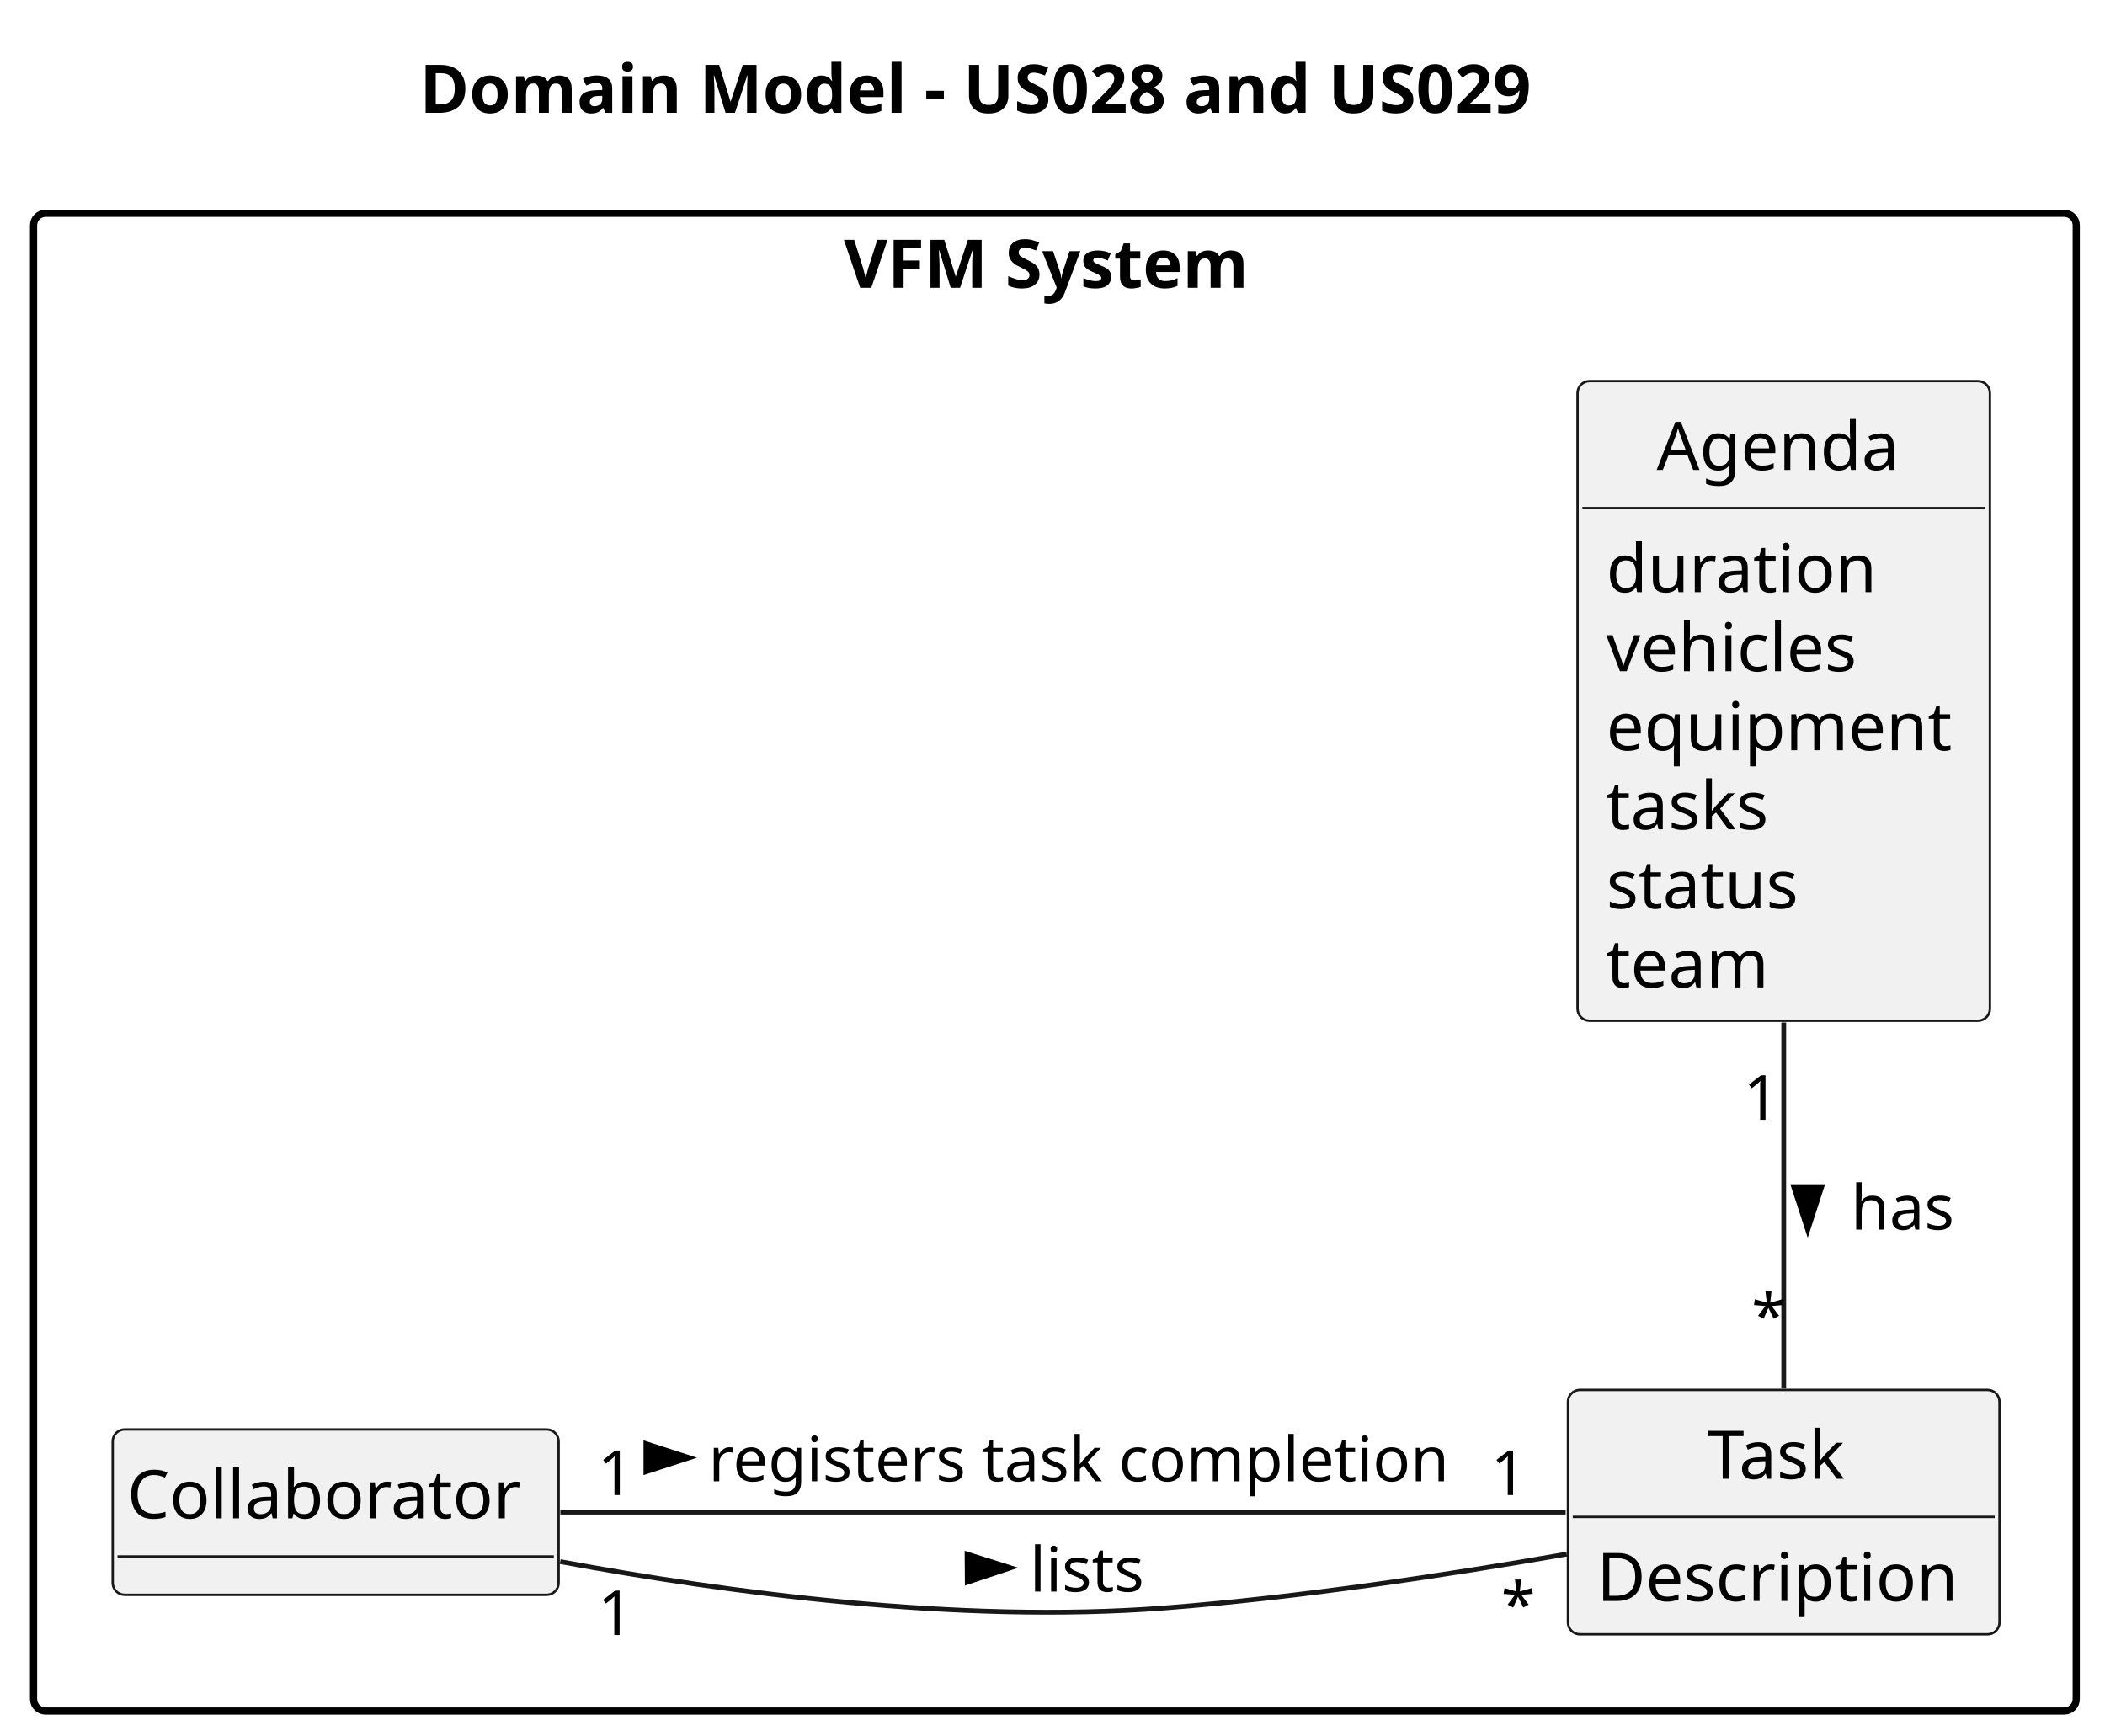
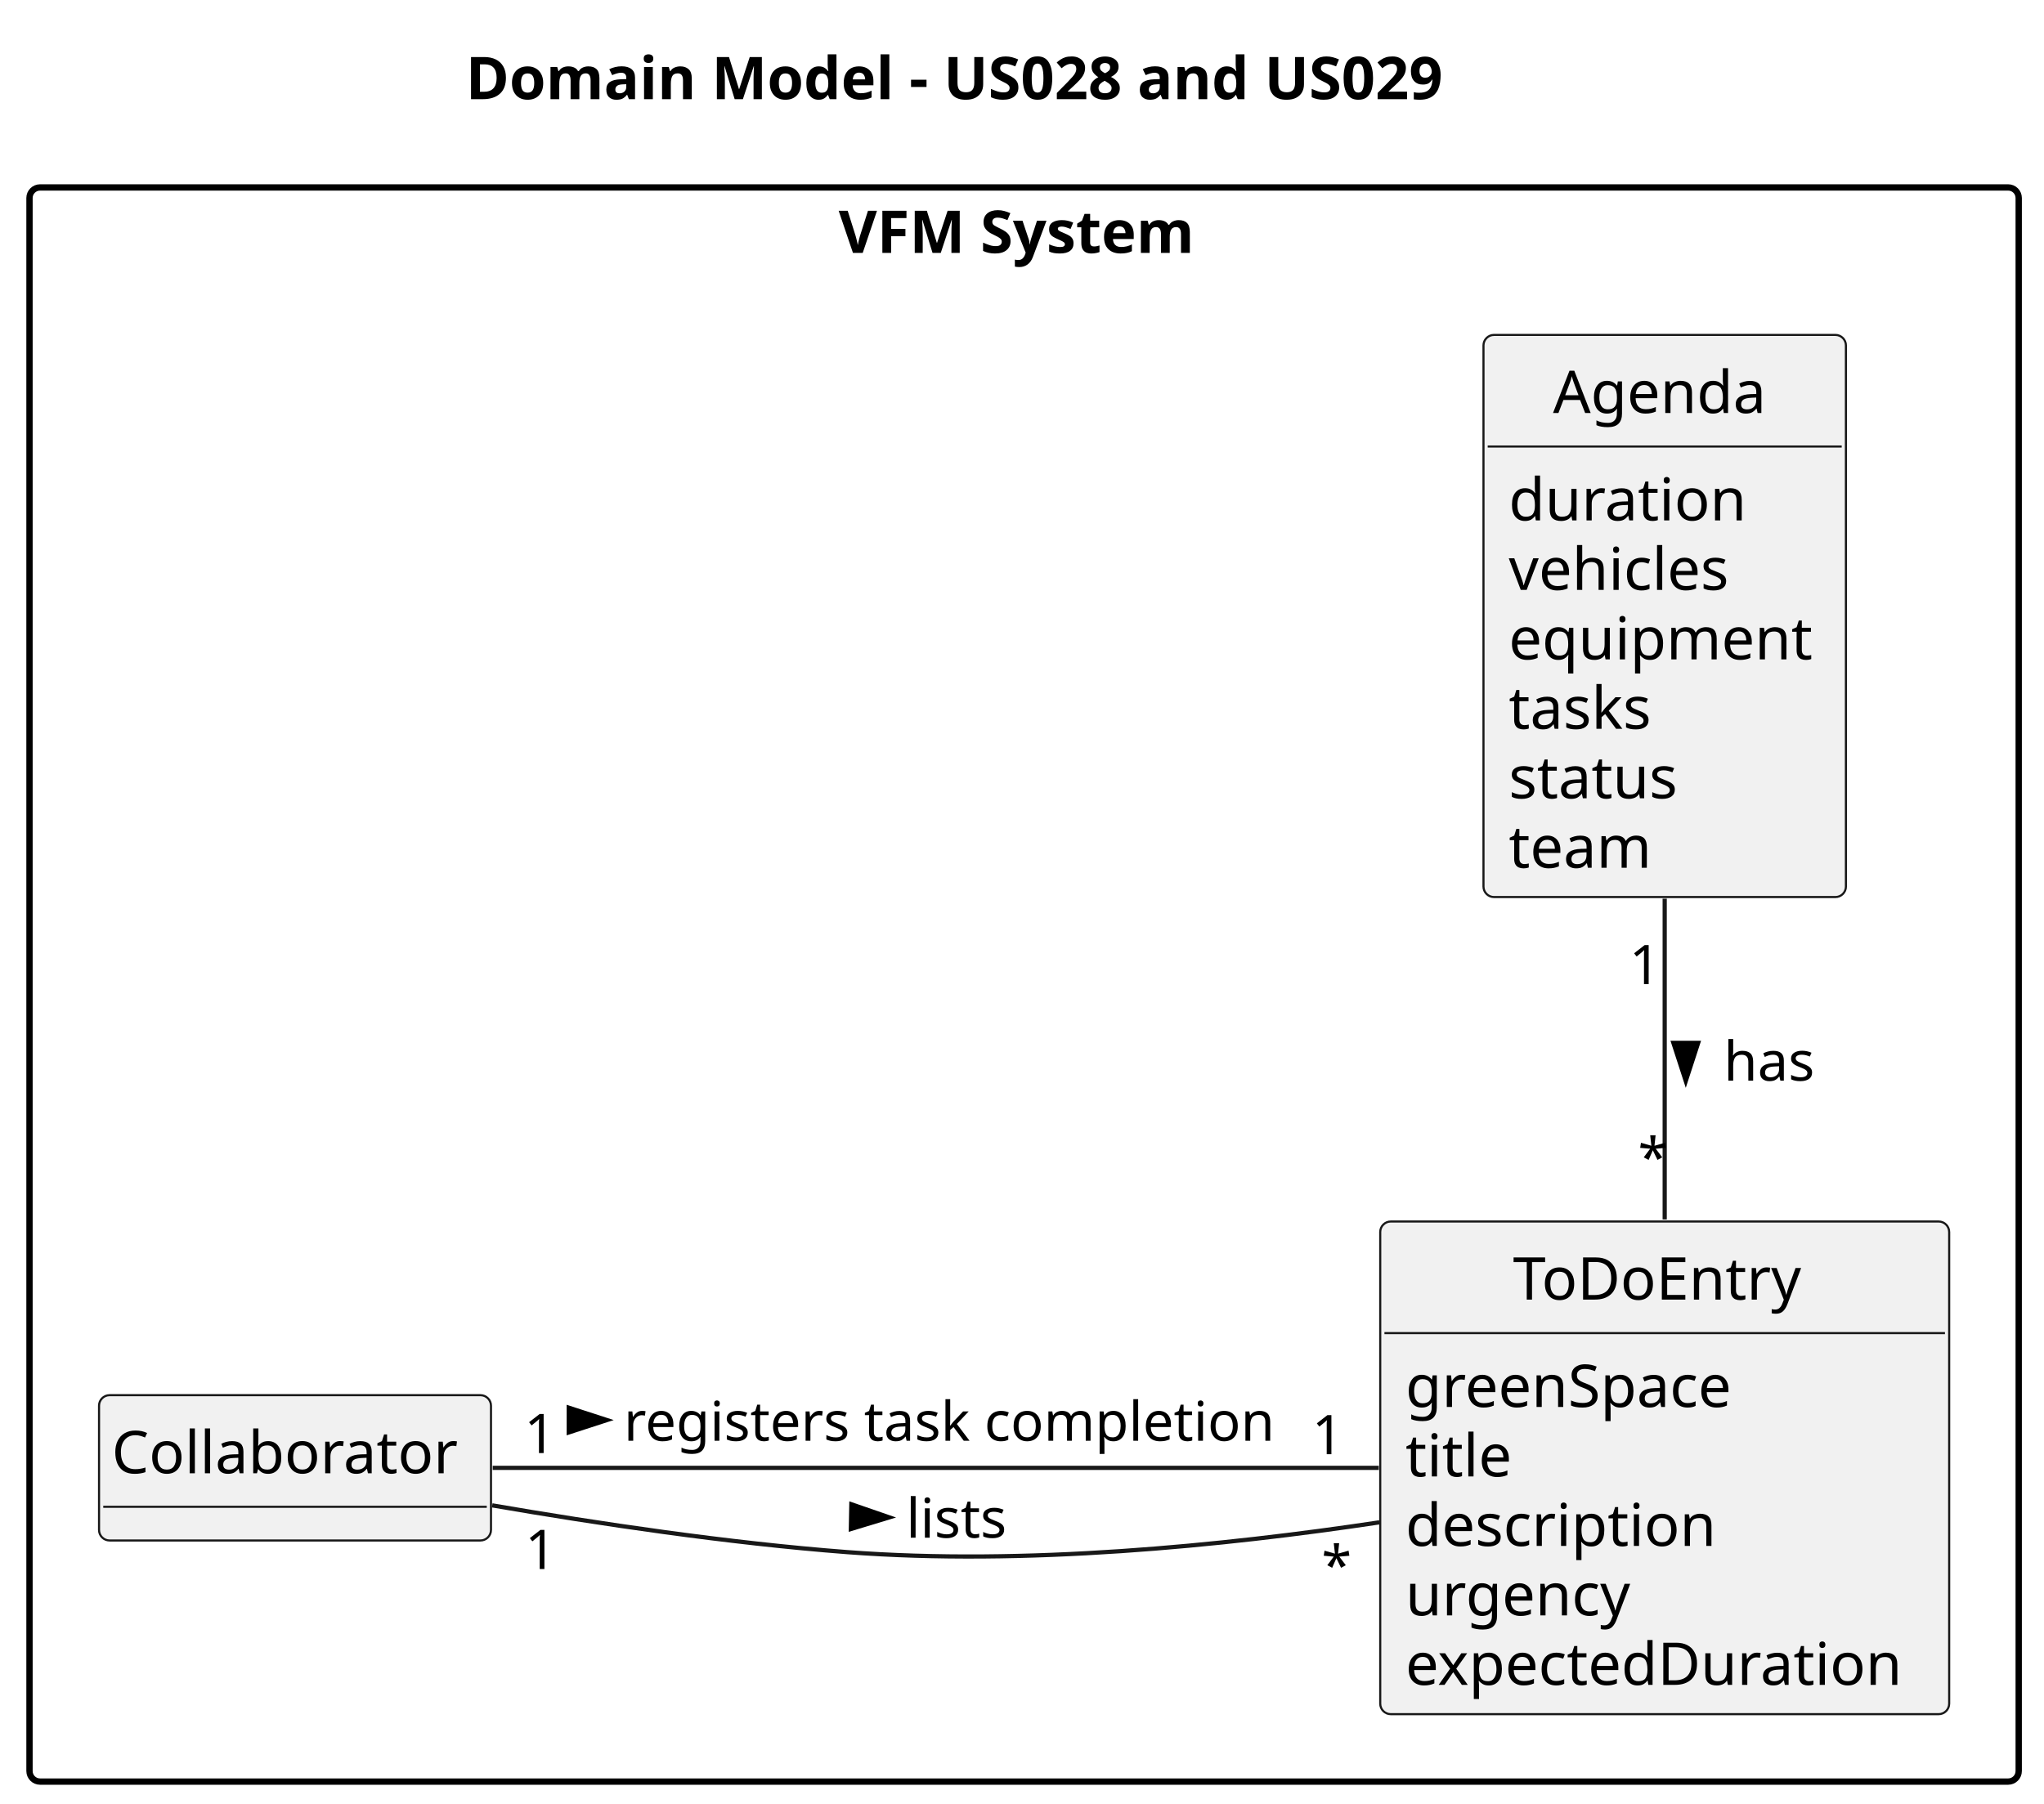
- <svg xmlns="http://www.w3.org/2000/svg" contentStyleType="text/css" height="362px" preserveAspectRatio="none" style="width:439px;height:362px;background:#FFFFFF;" version="1.1" viewBox="0 0 439 362" width="439px" zoomAndPan="magnify">
+ <svg xmlns="http://www.w3.org/2000/svg" contentStyleType="text/css" height="428px" preserveAspectRatio="none" style="width:485px;height:428px;background:#FFFFFF;" version="1.1" viewBox="0 0 485 428" width="485px" zoomAndPan="magnify">
  <defs />
  <g>
-     <text fill="#000000" font-family="sans-serif" font-size="14" font-weight="bold" lengthAdjust="spacing" textLength="250" x="87.5" y="23.535">Domain Model - US028 and US029</text>
+     <text fill="#000000" font-family="sans-serif" font-size="14" font-weight="bold" lengthAdjust="spacing" textLength="250" x="110.5" y="23.535">Domain Model - US028 and US029</text>
    <g id="cluster_VFM System">
-       <rect fill="none" height="312.39" rx="2.5" ry="2.5" style="stroke:#000000;stroke-width:1.5;" width="426" x="7" y="44.488" />
-       <text fill="#000000" font-family="sans-serif" font-size="14" font-weight="bold" lengthAdjust="spacing" textLength="88" x="176" y="60.023">VFM System</text>
+       <rect fill="none" height="378.35" rx="2.5" ry="2.5" style="stroke:#000000;stroke-width:1.5;" width="472" x="7" y="44.488" />
+       <text fill="#000000" font-family="sans-serif" font-size="14" font-weight="bold" lengthAdjust="spacing" textLength="88" x="199" y="60.023">VFM System</text>
    </g>
    <g id="elem_Collaborator">
-       <rect codeLine="17" fill="#F1F1F1" height="34.488" id="Collaborator" rx="2.5" ry="2.5" style="stroke:#181818;stroke-width:0.5;" width="93" x="23.5" y="298.148" />
-       <text fill="#000000" font-family="sans-serif" font-size="14" lengthAdjust="spacing" textLength="87" x="26.5" y="316.683">Collaborator</text>
-       <line style="stroke:#181818;stroke-width:0.5;" x1="24.5" x2="115.5" y1="324.637" y2="324.637" />
+       <rect codeLine="17" fill="#F1F1F1" height="34.488" id="Collaborator" rx="2.5" ry="2.5" style="stroke:#181818;stroke-width:0.5;" width="93" x="23.5" y="331.128" />
+       <text fill="#000000" font-family="sans-serif" font-size="14" lengthAdjust="spacing" textLength="87" x="26.5" y="349.663">Collaborator</text>
+       <line style="stroke:#181818;stroke-width:0.5;" x1="24.5" x2="115.5" y1="357.617" y2="357.617" />
    </g>
    <g id="elem_Agenda">
-       <rect codeLine="20" fill="#F1F1F1" height="133.418" id="Agenda" rx="2.5" ry="2.5" style="stroke:#181818;stroke-width:0.5;" width="86" x="329" y="79.488" />
-       <text fill="#000000" font-family="sans-serif" font-size="14" lengthAdjust="spacing" textLength="53" x="345.5" y="98.023">Agenda</text>
-       <line style="stroke:#181818;stroke-width:0.5;" x1="330" x2="414" y1="105.977" y2="105.977" />
-       <text fill="#000000" font-family="sans-serif" font-size="14" lengthAdjust="spacing" textLength="59" x="335" y="123.512">duration</text>
-       <text fill="#000000" font-family="sans-serif" font-size="14" lengthAdjust="spacing" textLength="54" x="335" y="140">vehicles</text>
-       <text fill="#000000" font-family="sans-serif" font-size="14" lengthAdjust="spacing" textLength="74" x="335" y="156.488">equipment</text>
-       <text fill="#000000" font-family="sans-serif" font-size="14" lengthAdjust="spacing" textLength="35" x="335" y="172.977">tasks</text>
-       <text fill="#000000" font-family="sans-serif" font-size="14" lengthAdjust="spacing" textLength="41" x="335" y="189.465">status</text>
-       <text fill="#000000" font-family="sans-serif" font-size="14" lengthAdjust="spacing" textLength="34" x="335" y="205.953">team</text>
+       <rect codeLine="20" fill="#F1F1F1" height="133.418" id="Agenda" rx="2.5" ry="2.5" style="stroke:#181818;stroke-width:0.5;" width="86" x="352" y="79.488" />
+       <text fill="#000000" font-family="sans-serif" font-size="14" lengthAdjust="spacing" textLength="53" x="368.5" y="98.023">Agenda</text>
+       <line style="stroke:#181818;stroke-width:0.5;" x1="353" x2="437" y1="105.977" y2="105.977" />
+       <text fill="#000000" font-family="sans-serif" font-size="14" lengthAdjust="spacing" textLength="59" x="358" y="123.512">duration</text>
+       <text fill="#000000" font-family="sans-serif" font-size="14" lengthAdjust="spacing" textLength="54" x="358" y="140">vehicles</text>
+       <text fill="#000000" font-family="sans-serif" font-size="14" lengthAdjust="spacing" textLength="74" x="358" y="156.488">equipment</text>
+       <text fill="#000000" font-family="sans-serif" font-size="14" lengthAdjust="spacing" textLength="35" x="358" y="172.977">tasks</text>
+       <text fill="#000000" font-family="sans-serif" font-size="14" lengthAdjust="spacing" textLength="41" x="358" y="189.465">status</text>
+       <text fill="#000000" font-family="sans-serif" font-size="14" lengthAdjust="spacing" textLength="34" x="358" y="205.953">team</text>
    </g>
-     <g id="elem_Task">
-       <rect codeLine="29" fill="#F1F1F1" height="50.977" id="Task" rx="2.5" ry="2.5" style="stroke:#181818;stroke-width:0.5;" width="90" x="327" y="289.898" />
-       <text fill="#000000" font-family="sans-serif" font-size="14" lengthAdjust="spacing" textLength="32" x="356" y="308.433">Task</text>
-       <line style="stroke:#181818;stroke-width:0.5;" x1="328" x2="416" y1="316.387" y2="316.387" />
-       <text fill="#000000" font-family="sans-serif" font-size="14" lengthAdjust="spacing" textLength="78" x="333" y="333.922">Description</text>
+     <g id="elem_ToDoEntry">
+       <rect codeLine="29" fill="#F1F1F1" height="116.93" id="ToDoEntry" rx="2.5" ry="2.5" style="stroke:#181818;stroke-width:0.5;" width="135" x="327.5" y="289.908" />
+       <text fill="#000000" font-family="sans-serif" font-size="14" lengthAdjust="spacing" textLength="72" x="359" y="308.443">ToDoEntry</text>
+       <line style="stroke:#181818;stroke-width:0.5;" x1="328.5" x2="461.5" y1="316.397" y2="316.397" />
+       <text fill="#000000" font-family="sans-serif" font-size="14" lengthAdjust="spacing" textLength="80" x="333.5" y="333.932">greenSpace</text>
+       <text fill="#000000" font-family="sans-serif" font-size="14" lengthAdjust="spacing" textLength="26" x="333.5" y="350.42">title</text>
+       <text fill="#000000" font-family="sans-serif" font-size="14" lengthAdjust="spacing" textLength="77" x="333.5" y="366.908">description</text>
+       <text fill="#000000" font-family="sans-serif" font-size="14" lengthAdjust="spacing" textLength="55" x="333.5" y="383.397">urgency</text>
+       <text fill="#000000" font-family="sans-serif" font-size="14" lengthAdjust="spacing" textLength="123" x="333.5" y="399.885">expectedDuration</text>
    </g>
-     <g id="link_Collaborator_Task">
-       <path codeLine="37" d="M116.83,325.708 C151.53,332.168 200,338.678 242.75,335.388 C270.82,333.228 302.02,328.468 326.74,324.138 " fill="none" id="Collaborator-Task" style="stroke:#181818;stroke-width:1.0;" />
-       <polygon fill="#000000" points="210.75,327.006,201.683,324.135,201.727,330.013,210.75,327.006" style="stroke:#000000;stroke-width:1.0;" />
-       <text fill="#000000" font-family="sans-serif" font-size="13" lengthAdjust="spacing" textLength="27" x="214.75" y="331.957">lists</text>
-       <text fill="#000000" font-family="sans-serif" font-size="13" lengthAdjust="spacing" textLength="8" x="124.613" y="341.029">1</text>
-       <text fill="#000000" font-family="sans-serif" font-size="13" lengthAdjust="spacing" textLength="6" x="313.049" y="339.322">*</text>
+     <g id="link_Collaborator_ToDoEntry">
+       <path codeLine="41" d="M116.79,357.278 C141.69,361.568 172.9,366.238 201,368.378 C243.03,371.568 290.07,366.918 327.3,361.308 " fill="none" id="Collaborator-ToDoEntry" style="stroke:#181818;stroke-width:1.0;" />
+       <polygon fill="#000000" points="210.999,360.129,202.012,357.018,201.899,362.894,210.999,360.129" style="stroke:#000000;stroke-width:1.0;" />
+       <text fill="#000000" font-family="sans-serif" font-size="13" lengthAdjust="spacing" textLength="27" x="215" y="364.947">lists</text>
+       <text fill="#000000" font-family="sans-serif" font-size="13" lengthAdjust="spacing" textLength="8" x="124.567" y="372.383">1</text>
+       <text fill="#000000" font-family="sans-serif" font-size="13" lengthAdjust="spacing" textLength="6" x="313.567" y="376.129">*</text>
    </g>
-     <g id="link_Collaborator_Task">
-       <path codeLine="38" d="M116.86,315.388 C174.01,315.388 269.99,315.388 326.52,315.388 " fill="none" id="Collaborator-Task-1" style="stroke:#181818;stroke-width:1.0;" />
-       <polygon fill="#000000" points="143.75,304.044,134.705,301.105,134.705,306.983,143.75,304.044" style="stroke:#000000;stroke-width:1.0;" />
-       <text fill="#000000" font-family="sans-serif" font-size="13" lengthAdjust="spacing" textLength="161" x="147.75" y="308.957">registers task completion</text>
-       <text fill="#000000" font-family="sans-serif" font-size="13" lengthAdjust="spacing" textLength="8" x="124.648" y="311.831">1</text>
-       <text fill="#000000" font-family="sans-serif" font-size="13" lengthAdjust="spacing" textLength="8" x="310.943" y="311.832">1</text>
+     <g id="link_Collaborator_ToDoEntry">
+       <path codeLine="42" d="M116.91,348.378 C172.11,348.378 264.2,348.378 327.16,348.378 " fill="none" id="Collaborator-ToDoEntry-1" style="stroke:#181818;stroke-width:1.0;" />
+       <polygon fill="#000000" points="144,337.034,134.955,334.095,134.955,339.973,144,337.034" style="stroke:#000000;stroke-width:1.0;" />
+       <text fill="#000000" font-family="sans-serif" font-size="13" lengthAdjust="spacing" textLength="161" x="148" y="341.947">registers task completion</text>
+       <text fill="#000000" font-family="sans-serif" font-size="13" lengthAdjust="spacing" textLength="8" x="124.387" y="344.869">1</text>
+       <text fill="#000000" font-family="sans-serif" font-size="13" lengthAdjust="spacing" textLength="8" x="311.303" y="345.144">1</text>
    </g>
-     <g id="link_Agenda_Task">
-       <path codeLine="39" d="M372,213.278 C372,240.108 372,269.468 372,289.598 " fill="none" id="Agenda-Task" style="stroke:#181818;stroke-width:1.0;" />
-       <polygon fill="#000000" points="377,256.554,379.939,247.508,374.061,247.508,377,256.554" style="stroke:#000000;stroke-width:1.0;" />
-       <text fill="#000000" font-family="sans-serif" font-size="13" lengthAdjust="spacing" textLength="22" x="386" y="256.467">has</text>
-       <text fill="#000000" font-family="sans-serif" font-size="13" lengthAdjust="spacing" textLength="8" x="363.587" y="233.554">1</text>
-       <text fill="#000000" font-family="sans-serif" font-size="13" lengthAdjust="spacing" textLength="6" x="365.269" y="279.091">*</text>
+     <g id="link_Agenda_ToDoEntry">
+       <path codeLine="43" d="M395,213.298 C395,237.898 395,265.598 395,289.418 " fill="none" id="Agenda-ToDoEntry" style="stroke:#181818;stroke-width:1.0;" />
+       <polygon fill="#000000" points="400,256.564,402.939,247.518,397.061,247.518,400,256.564" style="stroke:#000000;stroke-width:1.0;" />
+       <text fill="#000000" font-family="sans-serif" font-size="13" lengthAdjust="spacing" textLength="22" x="409" y="256.477">has</text>
+       <text fill="#000000" font-family="sans-serif" font-size="13" lengthAdjust="spacing" textLength="8" x="386.587" y="233.576">1</text>
+       <text fill="#000000" font-family="sans-serif" font-size="13" lengthAdjust="spacing" textLength="6" x="388.653" y="279.321">*</text>
    </g>
  </g>
</svg>
